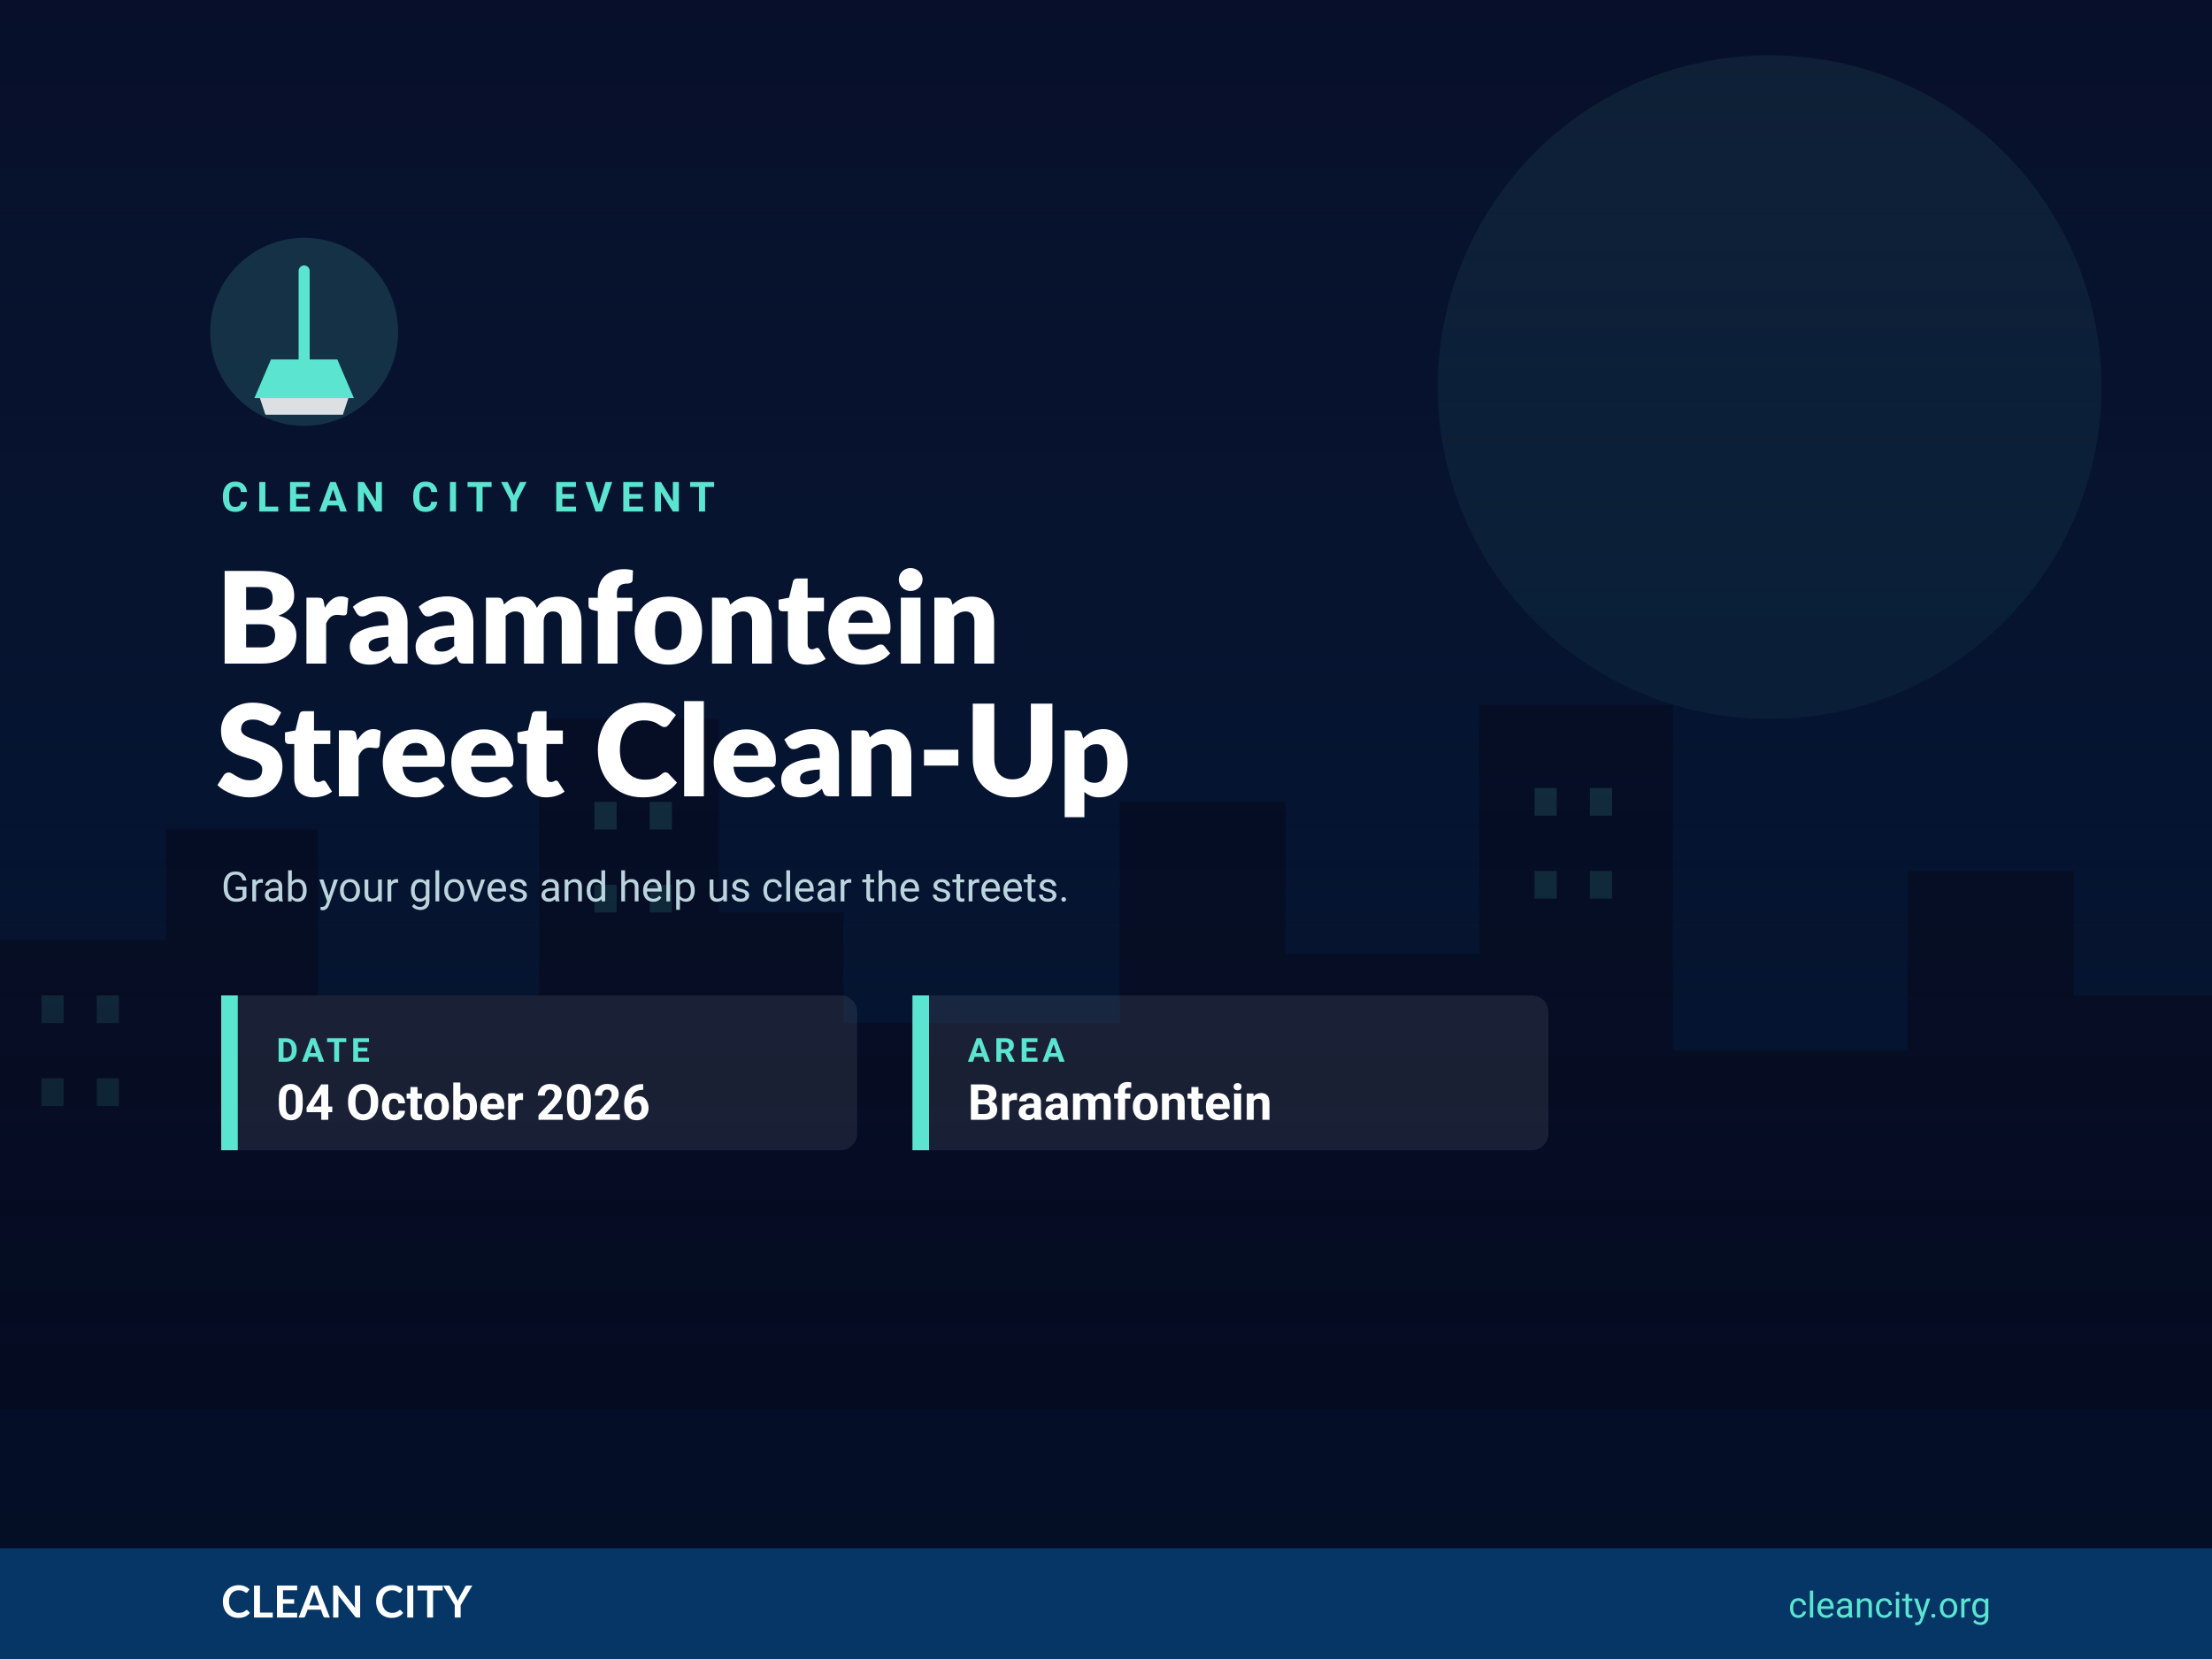
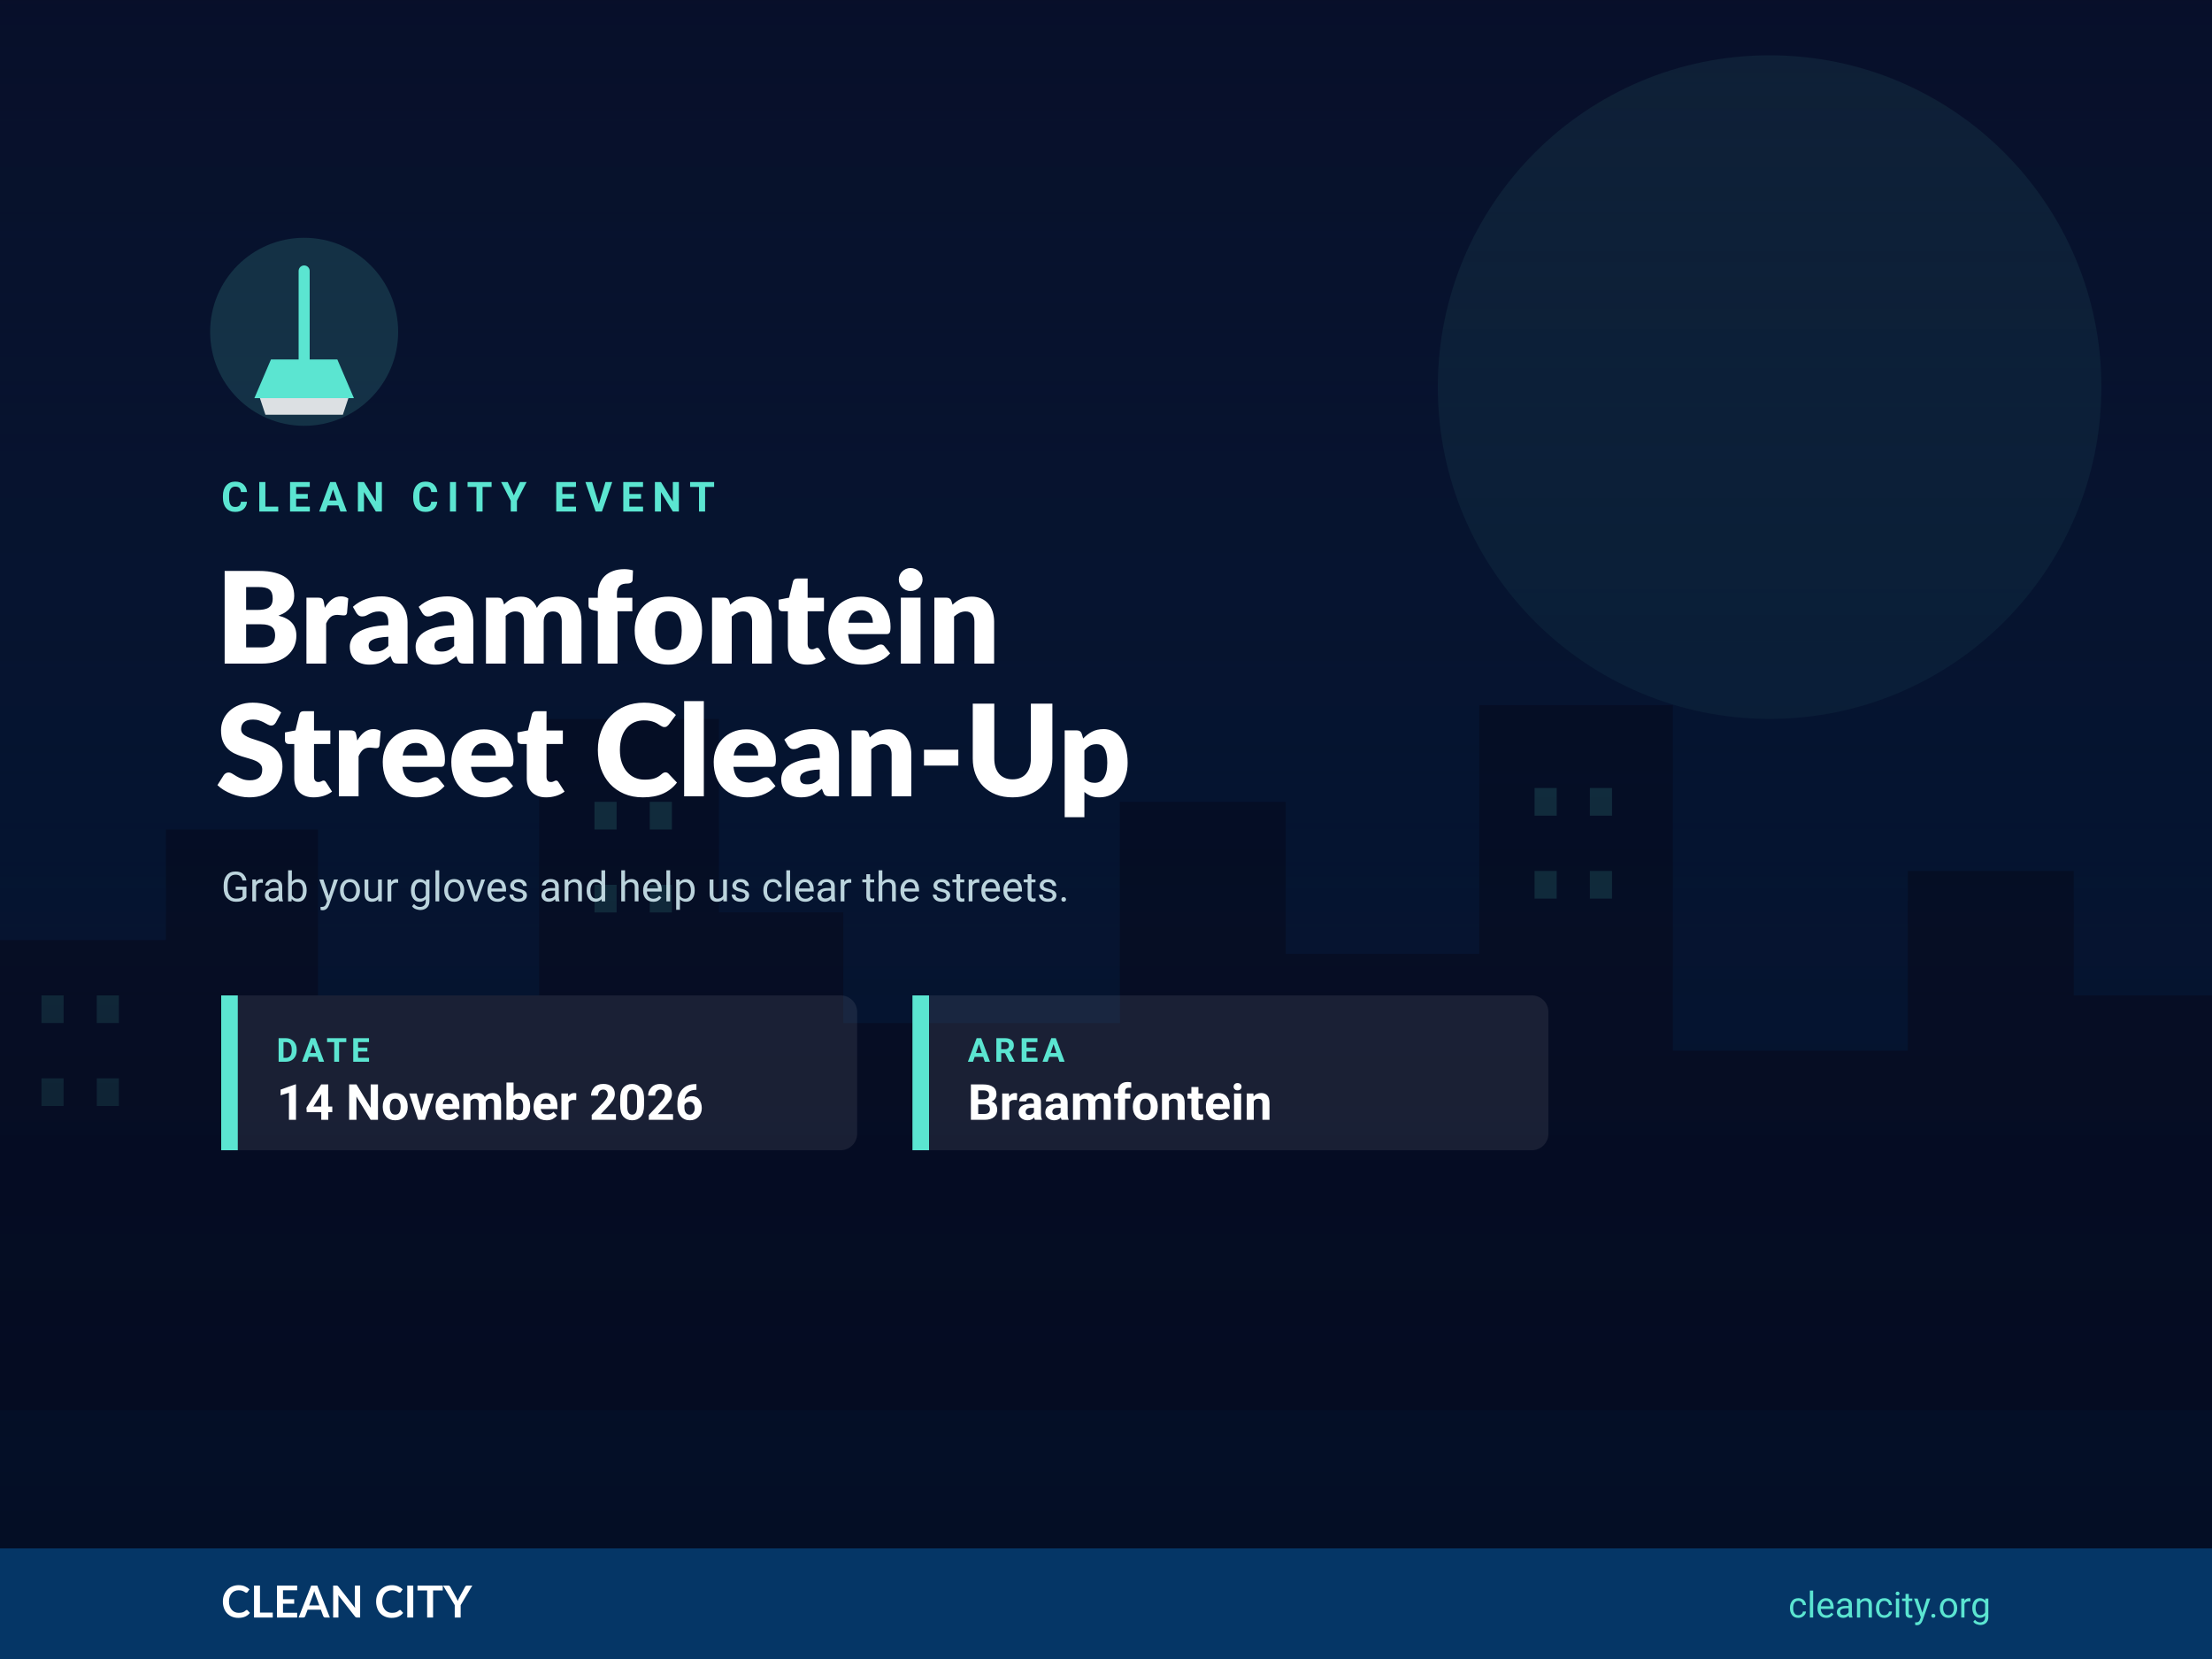
<svg xmlns="http://www.w3.org/2000/svg" viewBox="0 0 800 600">
  <defs>
    <linearGradient id="skyGrad1" x1="0%" y1="0%" x2="0%" y2="100%">
      <stop offset="0%" stop-color="#0a1330" />
      <stop offset="100%" stop-color="#053666" />
    </linearGradient>
    <linearGradient id="overlay1" x1="0%" y1="0%" x2="0%" y2="100%">
      <stop offset="0%" stop-color="#04091E" stop-opacity="0.35" />
      <stop offset="100%" stop-color="#04091E" stop-opacity="0.85" />
    </linearGradient>
  </defs>
  <rect width="800" height="600" fill="url(#skyGrad1)" />
  <circle cx="640" cy="140" r="120" fill="#5be5d1" opacity="0.12" />
  <g fill="#08152f">
    <rect x="0" y="340" width="70" height="180" />
    <rect x="60" y="300" width="55" height="220" />
    <rect x="110" y="360" width="90" height="160" />
    <rect x="195" y="260" width="65" height="260" />
    <rect x="255" y="330" width="50" height="190" />
    <rect x="300" y="370" width="110" height="150" />
    <rect x="405" y="290" width="60" height="230" />
    <rect x="460" y="345" width="80" height="175" />
    <rect x="535" y="255" width="70" height="265" />
    <rect x="600" y="380" width="95" height="140" />
    <rect x="690" y="315" width="60" height="205" />
    <rect x="745" y="360" width="55" height="160" />
  </g>
  <g fill="#5be5d1" opacity="0.35">
    <rect x="15" y="360" width="8" height="10" />
    <rect x="35" y="360" width="8" height="10" />
    <rect x="15" y="390" width="8" height="10" />
    <rect x="35" y="390" width="8" height="10" />
    <rect x="215" y="290" width="8" height="10" />
    <rect x="235" y="290" width="8" height="10" />
    <rect x="215" y="320" width="8" height="10" />
    <rect x="235" y="320" width="8" height="10" />
    <rect x="555" y="285" width="8" height="10" />
    <rect x="575" y="285" width="8" height="10" />
    <rect x="555" y="315" width="8" height="10" />
    <rect x="575" y="315" width="8" height="10" />
  </g>
  <rect x="0" y="510" width="800" height="90" fill="#062546" />
  <rect width="800" height="600" fill="url(#overlay1)" />
  <g transform="translate(80,90)">
    <circle cx="30" cy="30" r="34" fill="#5be5d1" opacity="0.15" />
    <path d="M30 8 L30 40" stroke="#5be5d1" stroke-width="4" stroke-linecap="round" />
    <path d="M18 40 L42 40 L48 54 L12 54 Z" fill="#5be5d1" />
    <path d="M14 54 L46 54 L44 60 L16 60 Z" fill="#ffffff" opacity="0.85" />
  </g>
  <text x="80" y="185" font-family="Roboto, sans-serif" font-size="15" letter-spacing="3" fill="#5be5d1" font-weight="700">CLEAN CITY EVENT</text>
  <text x="78" y="240" font-family="Lato, sans-serif" font-size="46" font-weight="900" fill="#ffffff">Braamfontein</text>
  <text x="78" y="288" font-family="Lato, sans-serif" font-size="46" font-weight="900" fill="#ffffff">Street Clean-Up</text>
  <text x="80" y="326" font-family="Roboto, sans-serif" font-size="15" fill="#cfe9f0" opacity="0.9">Grab your gloves and help us clear the streets.</text>
  <g transform="translate(80,360)">
    <rect x="0" y="0" width="230" height="56" rx="6" fill="#ffffff" opacity="0.08" />
    <rect x="0" y="0" width="6" height="56" fill="#5be5d1" />
    <text x="20" y="24" font-family="Roboto, sans-serif" font-size="12" letter-spacing="1.5" fill="#5be5d1" font-weight="700">DATE</text>
-     <text x="20" y="45" font-family="Roboto, sans-serif" font-size="18" fill="#ffffff" font-weight="600">04 October 2026</text>
+     <text x="20" y="45" font-family="Roboto, sans-serif" font-size="18" fill="#ffffff" font-weight="600">14 November 2026</text>
  </g>
  <g transform="translate(330,360)">
    <rect x="0" y="0" width="230" height="56" rx="6" fill="#ffffff" opacity="0.08" />
    <rect x="0" y="0" width="6" height="56" fill="#5be5d1" />
    <text x="20" y="24" font-family="Roboto, sans-serif" font-size="12" letter-spacing="1.5" fill="#5be5d1" font-weight="700">AREA</text>
    <text x="20" y="45" font-family="Roboto, sans-serif" font-size="18" fill="#ffffff" font-weight="600">Braamfontein</text>
  </g>
  <rect x="0" y="560" width="800" height="40" fill="#053666" />
  <text x="80" y="585" font-family="Lato, sans-serif" font-size="16" font-weight="700" fill="#ffffff">CLEAN CITY</text>
  <text x="720" y="585" font-family="Roboto, sans-serif" font-size="13" fill="#5be5d1" text-anchor="end">cleancity.org</text>
</svg>
